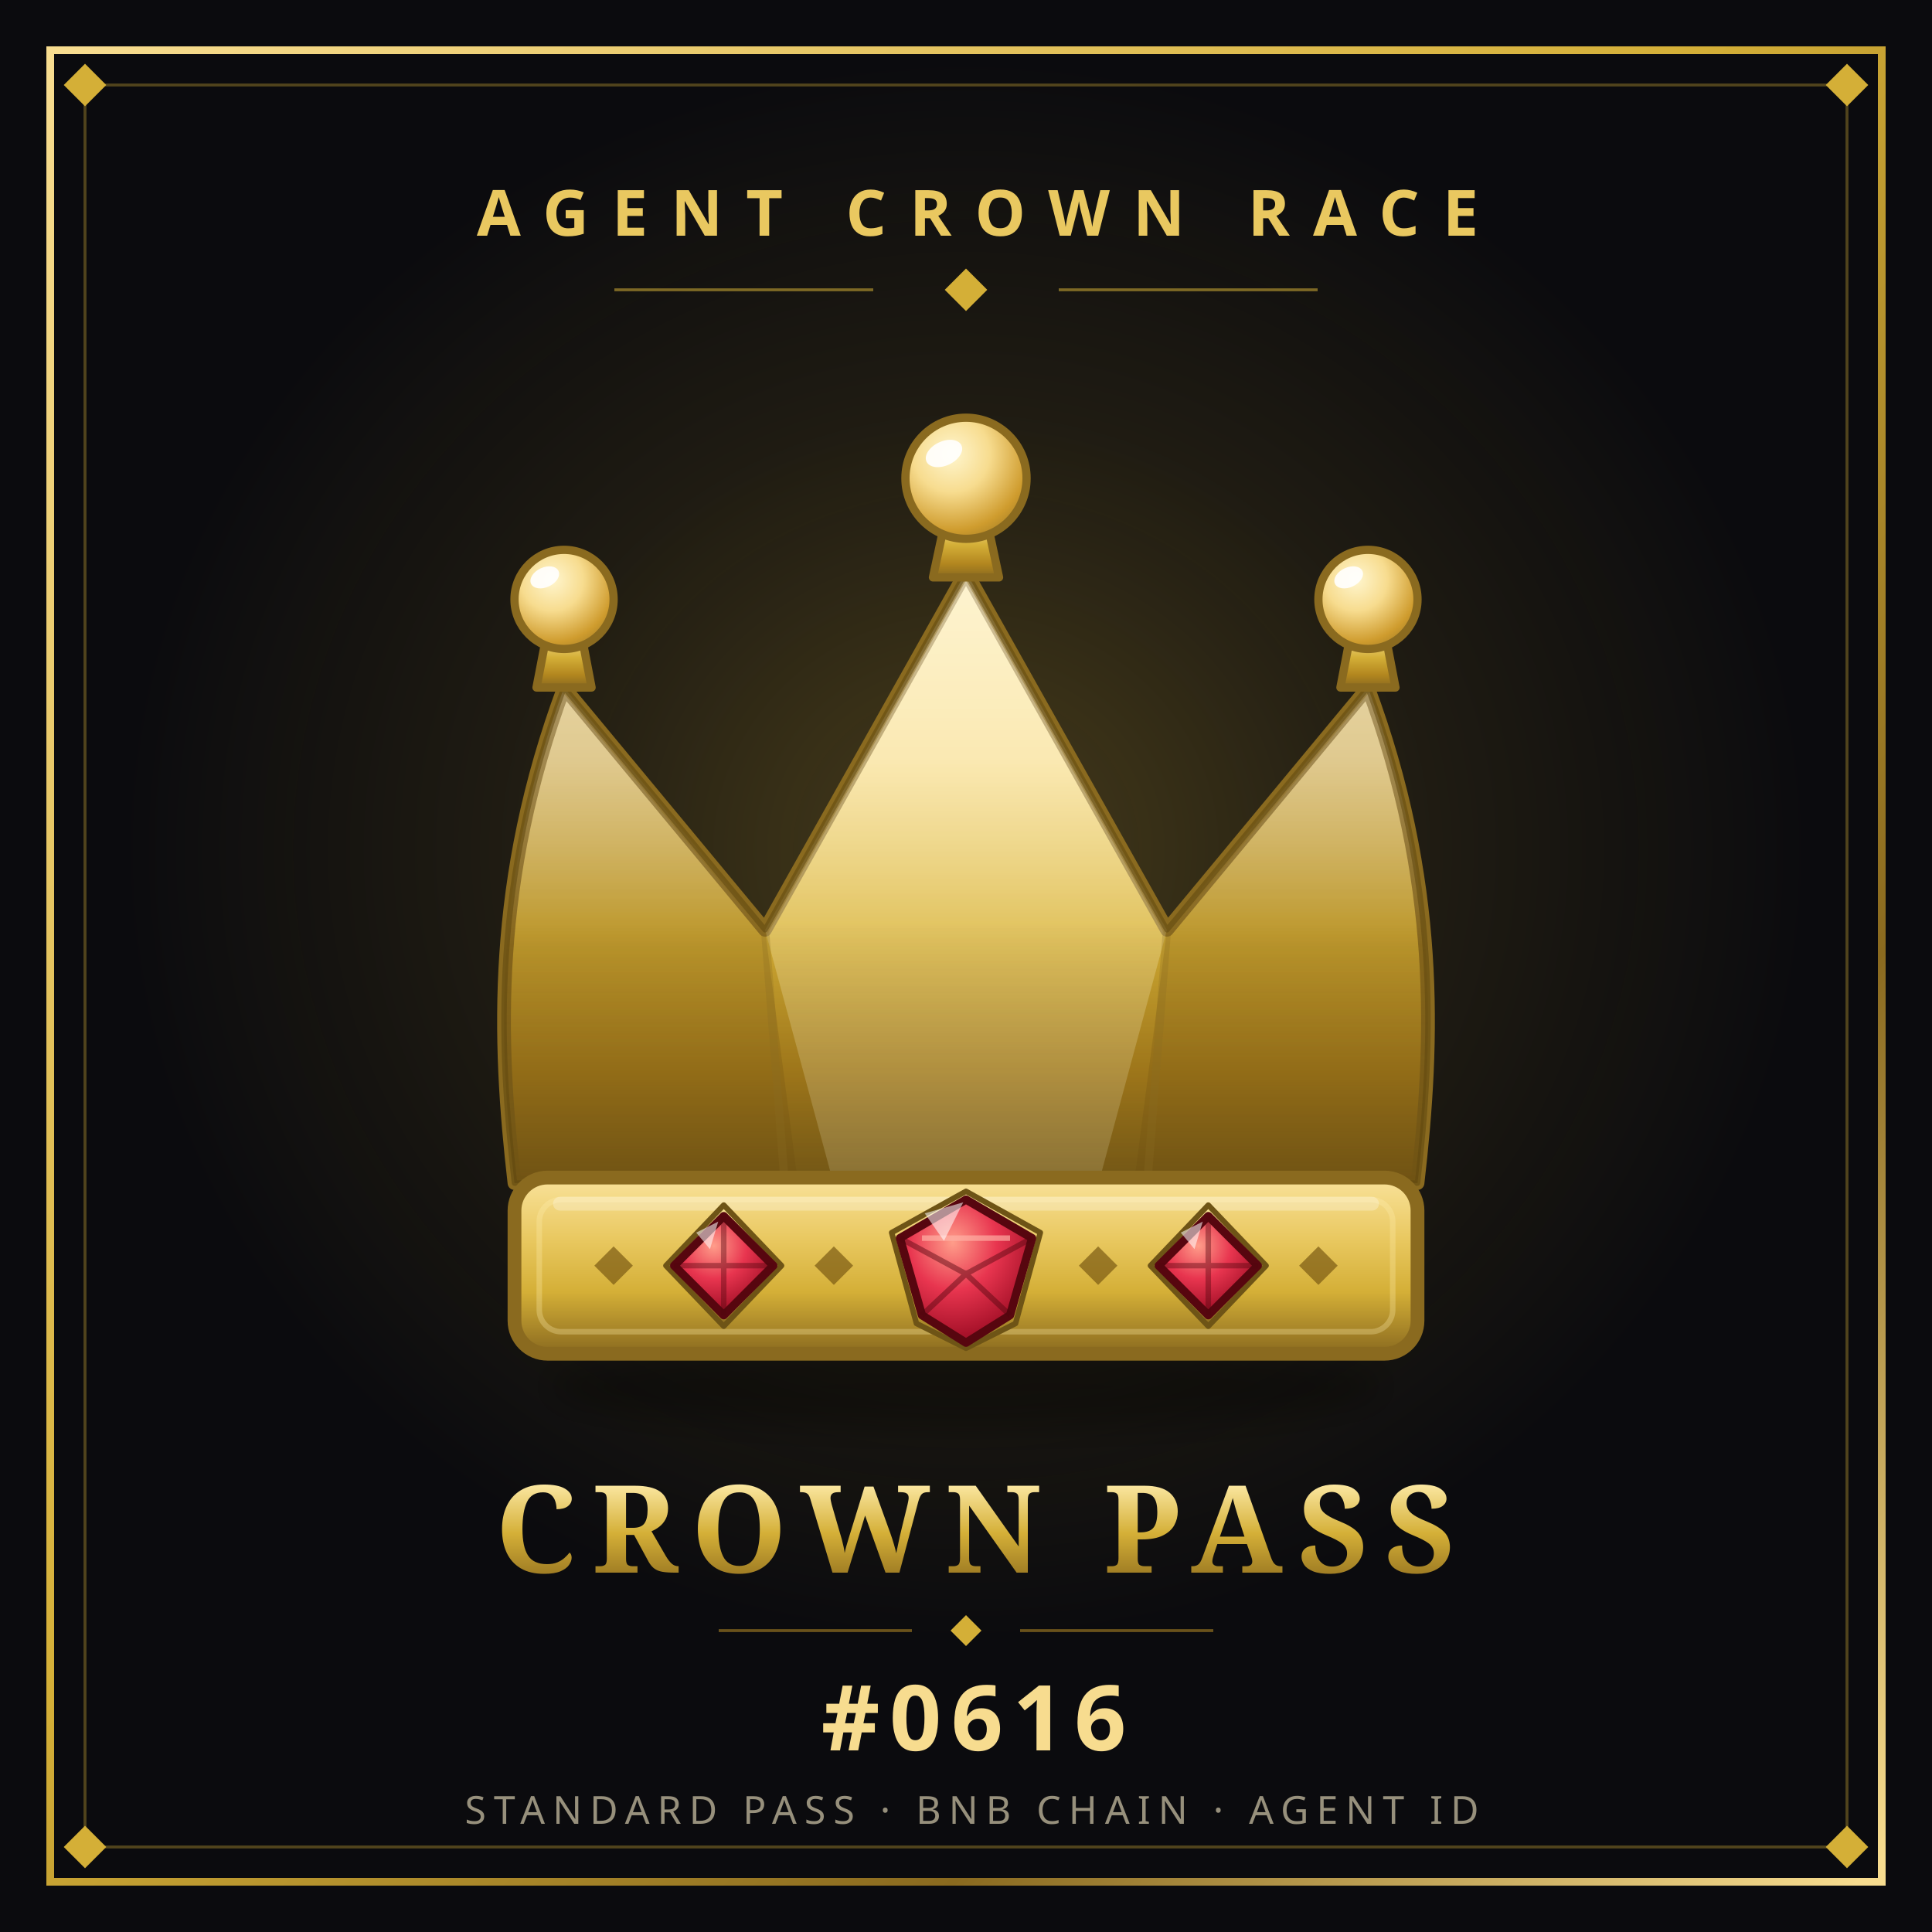
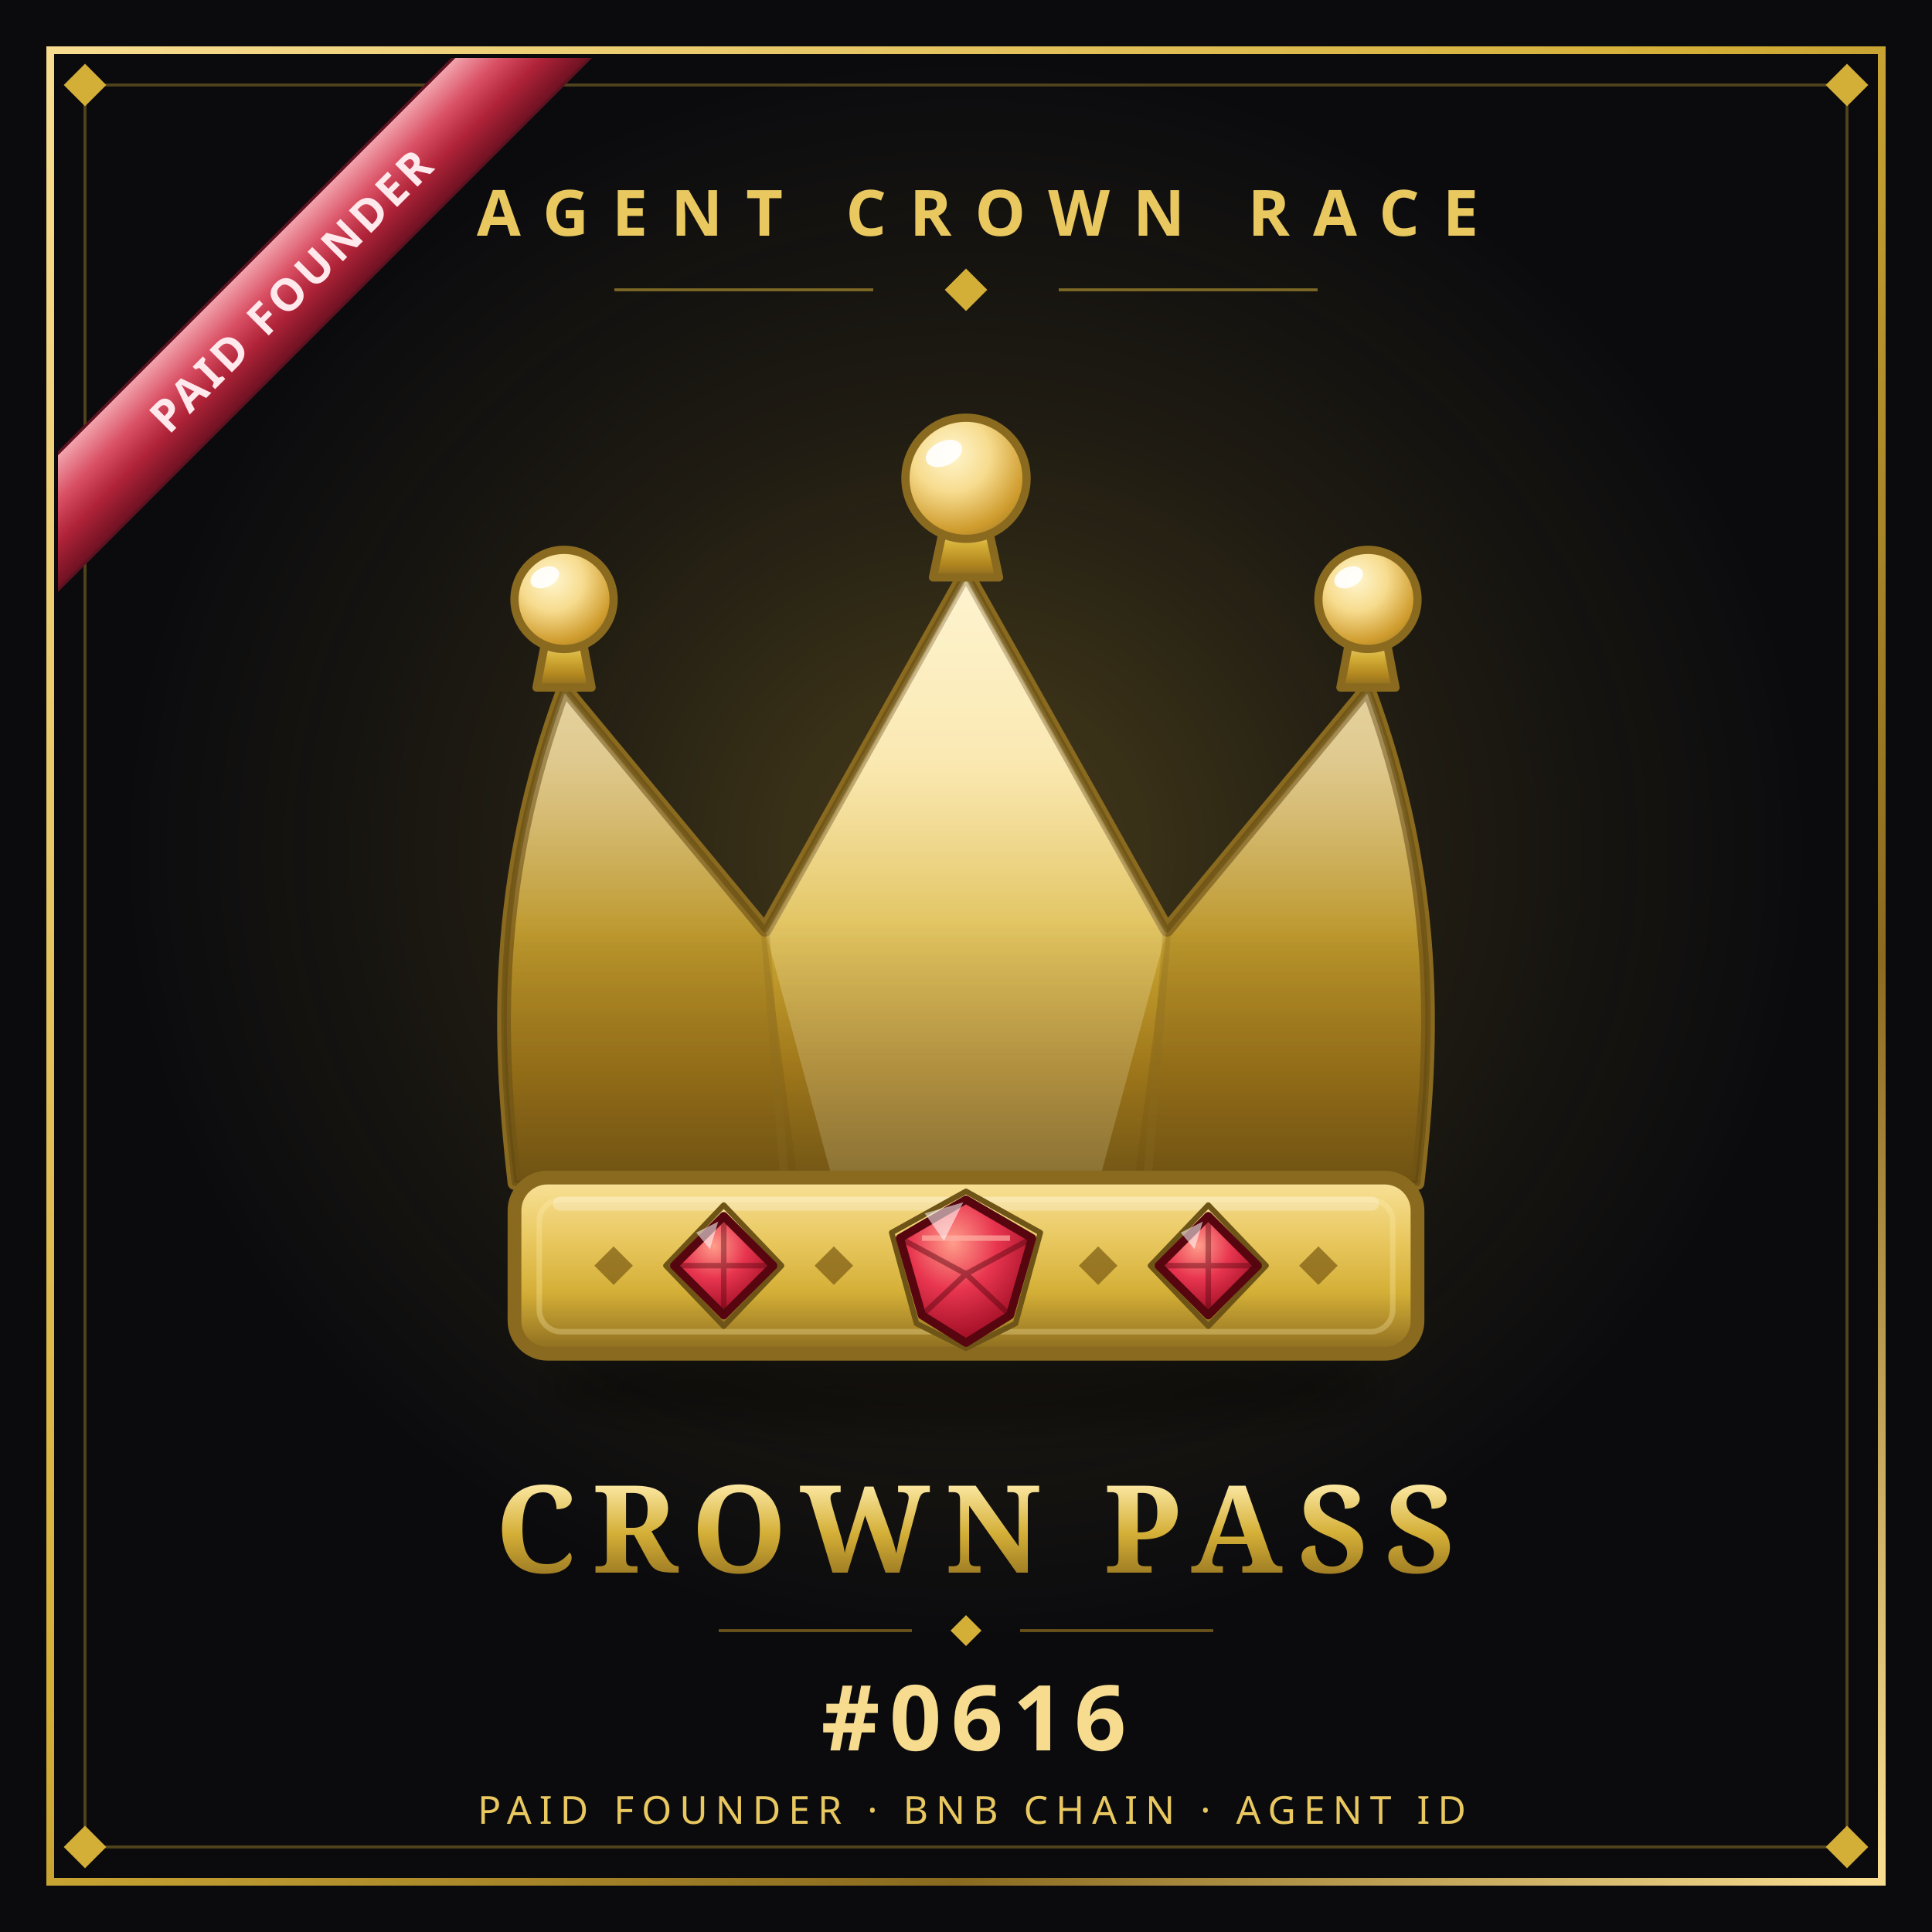
<svg xmlns="http://www.w3.org/2000/svg" viewBox="0 0 1000 1000" role="img" aria-label="Crown Pass #0616">
  <defs>
    <radialGradient id="passGlow" cx=".5" cy=".5" r=".5">
      <stop offset="0" stop-color="#d4af37" stop-opacity=".30" />
      <stop offset=".55" stop-color="#d4af37" stop-opacity=".10" />
      <stop offset="1" stop-color="#d4af37" stop-opacity="0" />
    </radialGradient>
    <linearGradient id="frameGold" x1="0" y1="0" x2="1" y2="1">
      <stop offset="0" stop-color="#f7dc8f" />
      <stop offset=".45" stop-color="#d4af37" />
      <stop offset=".75" stop-color="#8a6a1f" />
      <stop offset="1" stop-color="#f7dc8f" />
    </linearGradient>
    <linearGradient id="titleGold" x1="0" y1="0" x2="0" y2="1">
      <stop offset="0" stop-color="#fbe7a1" />
      <stop offset=".55" stop-color="#d4af37" />
      <stop offset="1" stop-color="#a07d24" />
    </linearGradient>
    <clipPath id="cardClip">
      <rect x="30" y="30" width="940" height="940" />
    </clipPath>
  </defs>
  <defs>
+     <linearGradient id="founderBand" x1="0" y1="0" x2="0" y2="1">
+       <stop offset="0" stop-color="#f3a7b0" />
+       <stop offset=".35" stop-color="#d94f63" />
+       <stop offset=".65" stop-color="#b02338" />
+       <stop offset="1" stop-color="#6d1122" />
+     </linearGradient>
    <linearGradient id="goldBody" x1="0" y1="0" x2="0" y2="1">
      <stop offset="0" stop-color="#fbe7a1" />
      <stop offset=".3" stop-color="#f7dc8f" />
      <stop offset=".58" stop-color="#d4af37" />
      <stop offset=".82" stop-color="#b3871f" />
      <stop offset="1" stop-color="#8a6a1f" />
    </linearGradient>
    <linearGradient id="goldBand" x1="0" y1="0" x2="0" y2="1">
      <stop offset="0" stop-color="#f9e29a" />
      <stop offset=".35" stop-color="#e9c860" />
      <stop offset=".65" stop-color="#d4af37" />
      <stop offset="1" stop-color="#8a6a1f" />
    </linearGradient>
    <radialGradient id="orbGrad" cx=".38" cy=".3" r=".9">
      <stop offset="0" stop-color="#fff6cf" />
      <stop offset=".35" stop-color="#f7dc8f" />
      <stop offset=".7" stop-color="#cf9c2e" />
      <stop offset="1" stop-color="#8a6a1f" />
    </radialGradient>
    <radialGradient id="rubyGrad" cx=".4" cy=".3" r=".95">
      <stop offset="0" stop-color="#ff9d8a" />
      <stop offset=".35" stop-color="#e8354f" />
      <stop offset=".68" stop-color="#a8122a" />
      <stop offset="1" stop-color="#5f0815" />
    </radialGradient>
    <linearGradient id="sheenGrad" x1="0" y1="0" x2="0" y2="1">
      <stop offset="0" stop-color="#ffffff" stop-opacity=".5" />
      <stop offset="1" stop-color="#ffffff" stop-opacity="0" />
    </linearGradient>
    <linearGradient id="shadeGrad" x1="0" y1="0" x2="0" y2="1">
      <stop offset="0" stop-color="#463004" stop-opacity="0" />
      <stop offset="1" stop-color="#463004" stop-opacity=".38" />
    </linearGradient>
    <filter id="blur6" x="-40%" y="-40%" width="180%" height="180%">
      <feGaussianBlur stdDeviation="6" />
    </filter>
    <clipPath id="bodyClip">
      <path d="M92 332 C86 280 84 222 110 152 L183 240 L256 110 L329 240 L402 152 C428 222 426 280 420 332 Z" />
    </clipPath>
  </defs>
  <rect width="1000" height="1000" fill="#0b0b0e" />
  <ellipse cx="500" cy="440" rx="440" ry="410" fill="url(#passGlow)" />
  <rect x="26" y="26" width="948" height="948" fill="none" stroke="url(#frameGold)" stroke-width="4" />
  <rect x="44" y="44" width="912" height="912" fill="none" stroke="#d4af37" stroke-width="1.5" opacity=".35" />
  <path d="M44 33 L55 44 L44 55 L33 44 Z" fill="#d4af37" />
  <path d="M956 33 L967 44 L956 55 L945 44 Z" fill="#d4af37" />
  <path d="M44 945 L55 956 L44 967 L33 956 Z" fill="#d4af37" />
  <path d="M956 945 L967 956 L956 967 L945 956 Z" fill="#d4af37" />
  <text x="506" y="122" text-anchor="middle" font-family="'Noto Sans', Arial, sans-serif" font-size="33" font-weight="600" letter-spacing="12" fill="#e9c860">AGENT CROWN RACE</text>
  <g stroke="#d4af37" opacity=".55">
    <path d="M318 150 H452 M548 150 H682" stroke-width="1.5" />
  </g>
  <path d="M500 139 L511 150 L500 161 L489 150 Z" fill="#d4af37" />
  <svg x="215" y="182" width="570" height="570" viewBox="56 30 400 400">
    <g id="crown">
      <ellipse cx="256" cy="406" rx="152" ry="15" fill="#000000" opacity=".30" filter="url(#blur6)" />
      <path d="M92 332 C86 280 84 222 110 152 L183 240 L256 110 L329 240 L402 152 C428 222 426 280 420 332 Z" fill="url(#goldBody)" stroke="#8a6a1f" stroke-width="5" stroke-linejoin="round" />
      <g clip-path="url(#bodyClip)">
        <polygon points="60,340 110,140 183,240 196,340" fill="#7a5a12" opacity=".26" />
        <polygon points="452,340 402,140 329,240 316,340" fill="#7a5a12" opacity=".26" />
        <polygon points="183,240 256,110 329,240 302,340 210,340" fill="#fff3bc" opacity=".30" />
        <rect x="60" y="96" width="392" height="150" fill="url(#sheenGrad)" />
        <rect x="60" y="238" width="392" height="102" fill="url(#shadeGrad)" />
      </g>
      <g stroke="#8a6a1f" stroke-width="3" opacity=".45" fill="none">
        <path d="M110 152 L183 240 L256 110 L329 240 L402 152" />
        <path d="M183 240 L190 330 M329 240 L322 330" opacity=".6" />
      </g>
      <path d="M92 332 C86 280 84 222 110 152 L183 240 L256 110 L329 240 L402 152 C428 222 426 280 420 332 Z" fill="none" stroke="#5f470e" stroke-width="2" stroke-linejoin="round" opacity=".55" />
      <path d="M100 152 L120 152 L115 126 L105 126 Z" fill="url(#goldBody)" stroke="#8a6a1f" stroke-width="3" stroke-linejoin="round" />
      <path d="M244 112 L268 112 L262 84 L250 84 Z" fill="url(#goldBody)" stroke="#8a6a1f" stroke-width="3" stroke-linejoin="round" />
      <path d="M392 152 L412 152 L407 126 L397 126 Z" fill="url(#goldBody)" stroke="#8a6a1f" stroke-width="3" stroke-linejoin="round" />
      <g stroke="#8a6a1f" stroke-width="3">
        <circle cx="110" cy="120" r="18" fill="url(#orbGrad)" />
        <circle cx="256" cy="76" r="22" fill="url(#orbGrad)" />
        <circle cx="402" cy="120" r="18" fill="url(#orbGrad)" />
      </g>
      <g fill="#ffffff">
        <ellipse cx="103" cy="112" rx="5.5" ry="3.6" opacity=".9" transform="rotate(-25 103 112)" />
        <ellipse cx="248" cy="67" rx="7" ry="4.4" opacity=".9" transform="rotate(-25 248 67)" />
        <ellipse cx="395" cy="112" rx="5.5" ry="3.6" opacity=".9" transform="rotate(-25 395 112)" />
      </g>
      <rect x="92" y="330" width="328" height="64" rx="12" fill="url(#goldBand)" stroke="#8a6a1f" stroke-width="5" />
      <rect x="101" y="338" width="310" height="48" rx="8" fill="none" stroke="#ffeeb0" stroke-width="2" opacity=".30" />
      <rect x="106" y="337" width="300" height="5" rx="2.5" fill="#ffffff" opacity=".26" />
      <g fill="#7a5a12" opacity=".7">
        <path d="M128 355 L135 362 L128 369 L121 362 Z" />
        <path d="M208 355 L215 362 L208 369 L201 362 Z" />
        <path d="M304 355 L311 362 L304 369 L297 362 Z" />
        <path d="M384 355 L391 362 L384 369 L377 362 Z" />
      </g>
      <g fill="url(#goldBand)" stroke="#6e5416" stroke-width="2" stroke-linejoin="round">
        <polygon points="256,335 283,350 274,383 256,392 238,383 229,350" />
        <polygon points="168,340 189,362 168,384 147,362" />
        <polygon points="344,340 365,362 344,384 323,362" />
      </g>
      <polygon points="256,338 280,352 272,380 256,390 240,380 232,352" fill="url(#rubyGrad)" stroke="#57060f" stroke-width="3" stroke-linejoin="round" />
      <g stroke="#ffb3a7" stroke-width="2" opacity=".65" fill="none">
        <path d="M240 352 L272 352" />
      </g>
      <g stroke="#50040d" stroke-width="2" opacity=".45" fill="none">
        <path d="M232 352 L256 365 L280 352 M240 380 L256 365 L272 380" />
      </g>
      <polygon points="241,343 255,339 248,353" fill="#ffffff" opacity=".55" />
      <g stroke="#57060f" stroke-width="3" stroke-linejoin="round">
        <polygon points="168,344 186,362 168,380 150,362" fill="url(#rubyGrad)" />
        <polygon points="344,344 362,362 344,380 326,362" fill="url(#rubyGrad)" />
      </g>
      <g stroke="#50040d" stroke-width="2" opacity=".4" fill="none">
        <path d="M150 362 L186 362 M168 344 L168 380" />
        <path d="M326 362 L362 362 M344 344 L344 380" />
      </g>
      <g fill="#ffffff" opacity=".55">
        <polygon points="158,350 166,346 163,356" />
        <polygon points="334,350 342,346 339,356" />
      </g>
    </g>
  </svg>
  <text x="505" y="814" text-anchor="middle" font-family="Georgia, 'Noto Serif', serif" font-size="63" font-weight="700" letter-spacing="8" fill="url(#titleGold)">CROWN PASS</text>
  <g stroke="#8a6a1f" opacity=".75">
    <path d="M372 844 H472 M528 844 H628" stroke-width="1.5" />
  </g>
  <path d="M500 836 L508 844 L500 852 L492 844 Z" fill="#d4af37" />
  <text x="504" y="906" text-anchor="middle" font-family="'Noto Sans', Arial, sans-serif" font-size="47" font-weight="600" letter-spacing="5" fill="#f7dc8f">#0616</text>
-   <text x="503" y="944" text-anchor="middle" font-family="'Noto Sans', Arial, sans-serif" font-size="20" letter-spacing="4" fill="#97907c">STANDARD PASS · BNB CHAIN · AGENT ID</text>
+   <text x="503" y="944" text-anchor="middle" font-family="'Noto Sans', Arial, sans-serif" font-size="20" letter-spacing="4" fill="#e9c860">PAID FOUNDER · BNB CHAIN · AGENT ID</text>
+   <g clip-path="url(#cardClip)">
+     <g transform="rotate(-45 150 150)">
+       <rect x="-90" y="125" width="480" height="50" fill="url(#founderBand)" stroke="#5e1220" stroke-width="1.5" />
+       <text x="150" y="159" text-anchor="middle" font-family="'Noto Sans', Arial, sans-serif" font-size="23" font-weight="700" letter-spacing="2" fill="#ffe9ec">PAID FOUNDER</text>
+     </g>
+   </g>
</svg>
